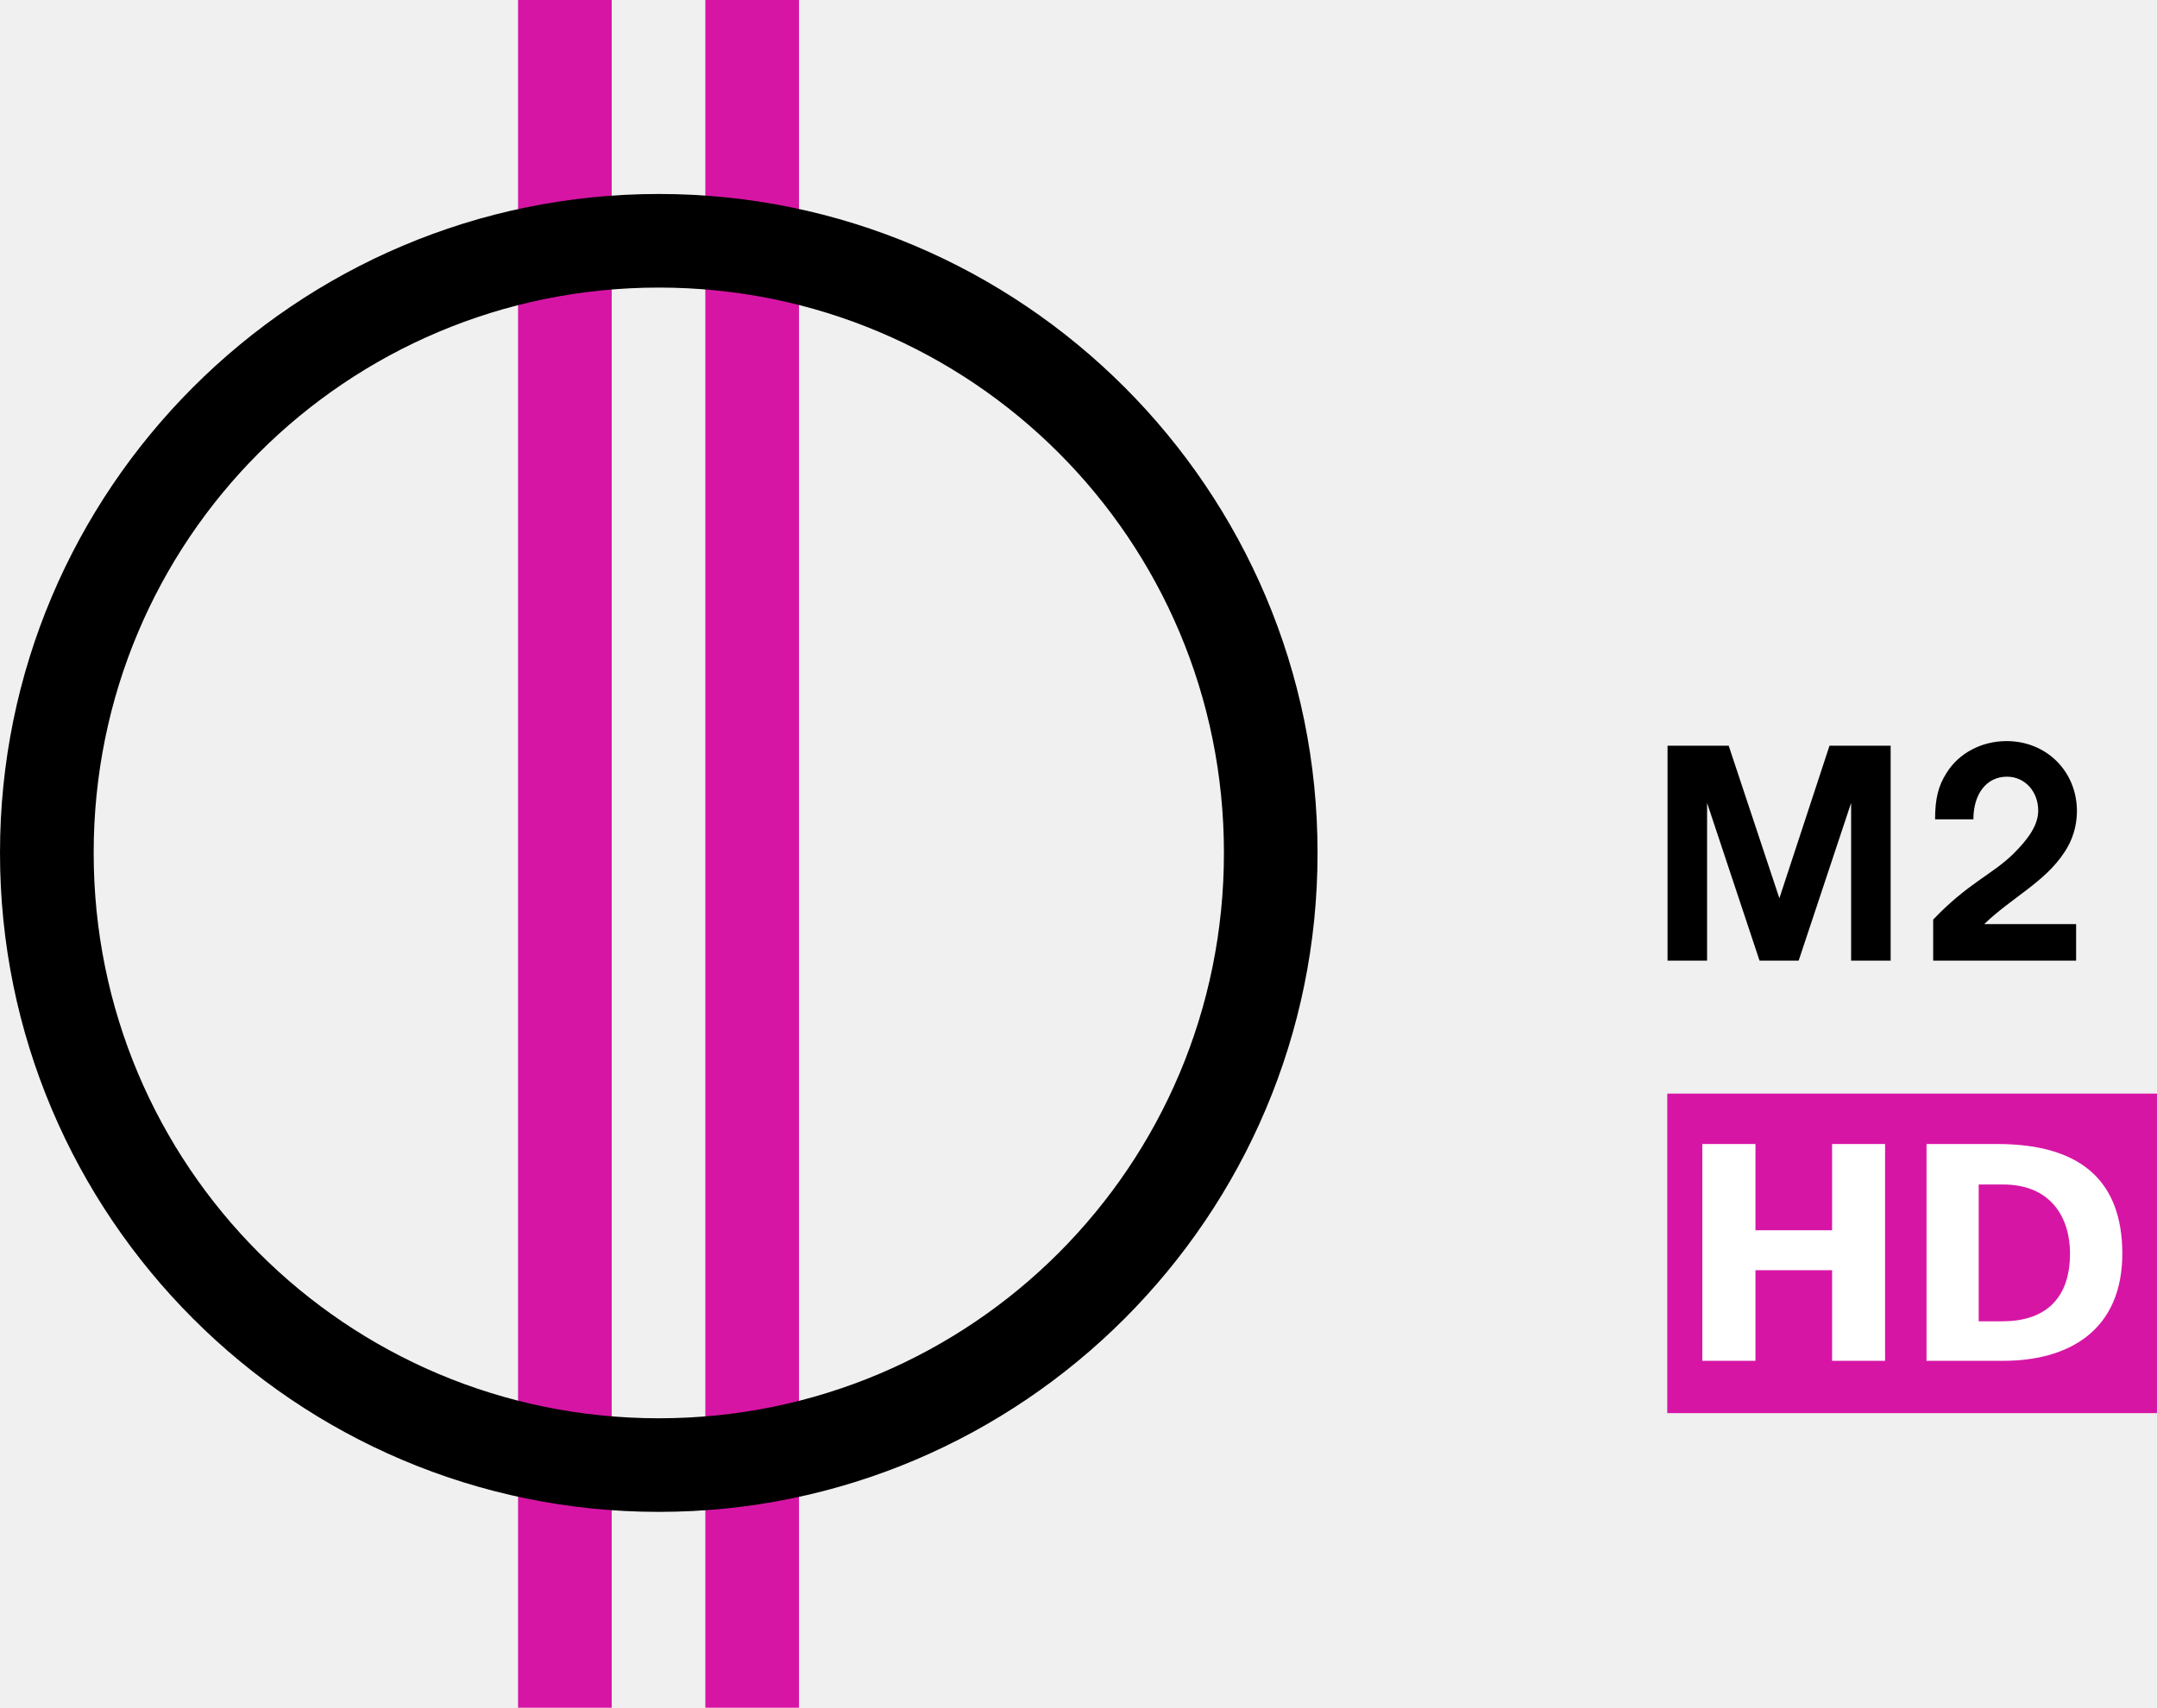
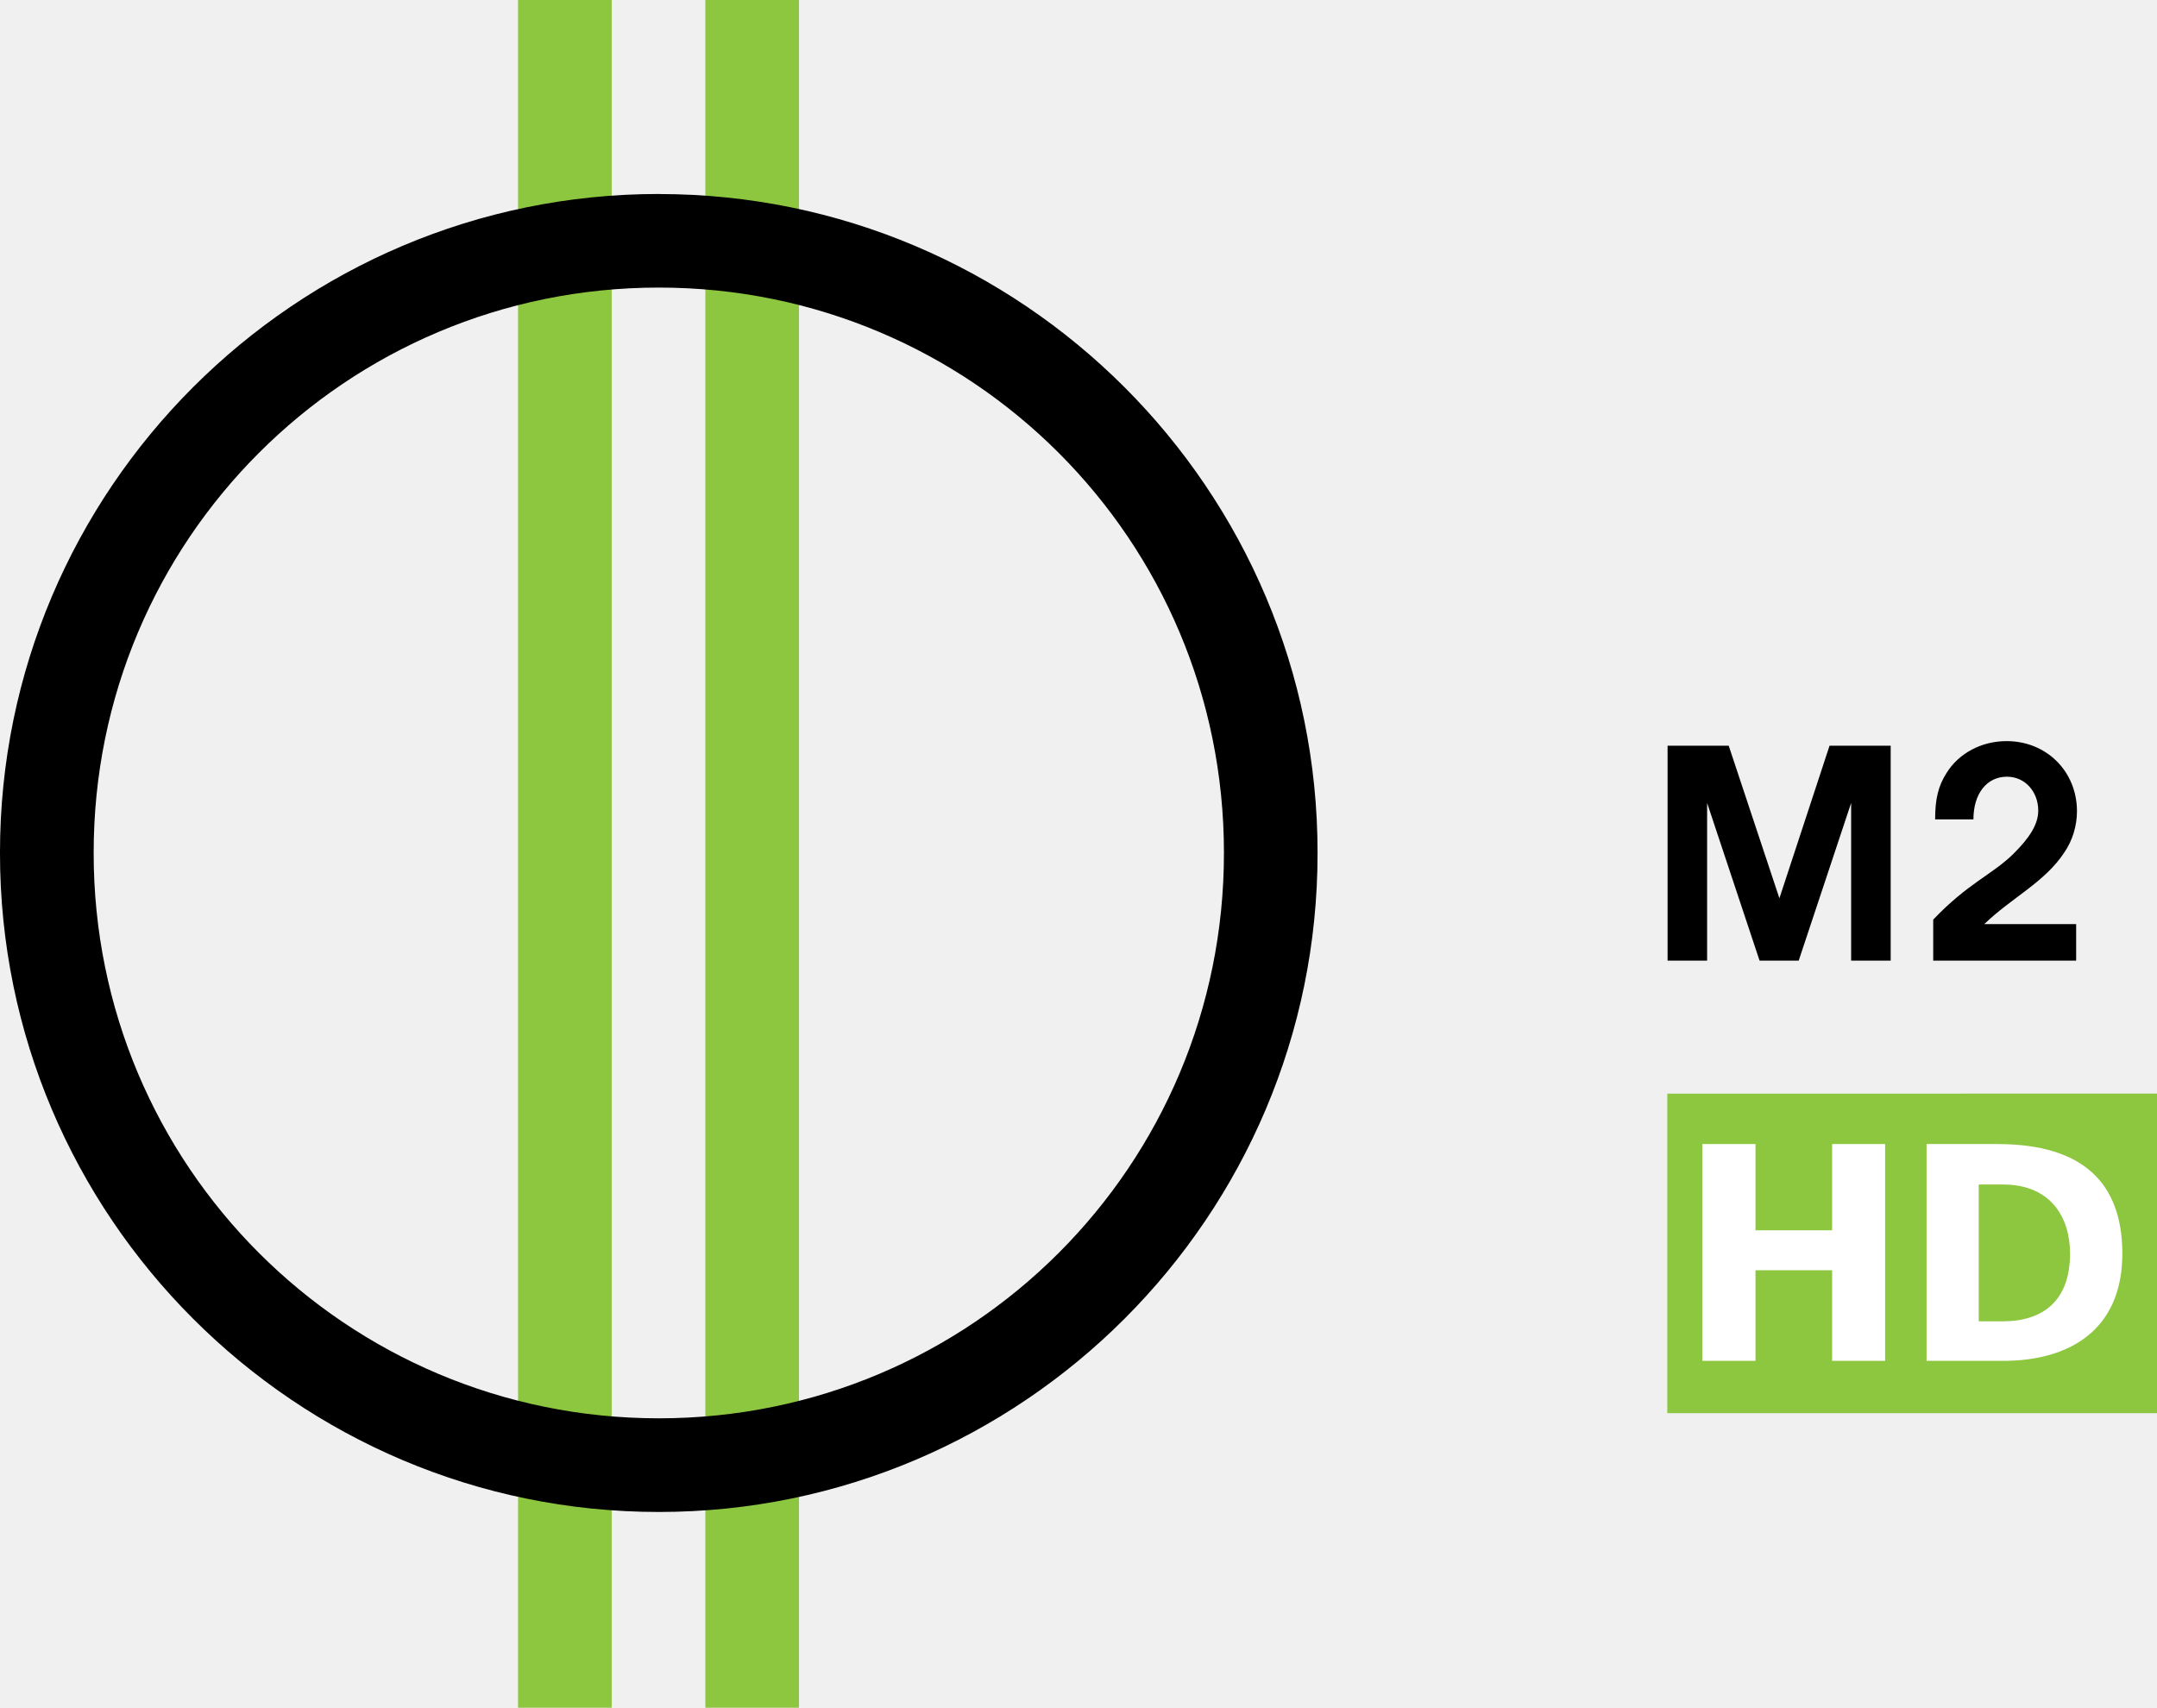
- <svg xmlns="http://www.w3.org/2000/svg" height="475.15" width="600" version="1.1" viewBox="0 0 158.75 125.718">
-   <g stroke-width="1" transform="translate(-12.182 -76.996)">
-     <path d="m159.86 131.55c-1.84 0-3.52 0.89-4.42 2.35-0.6 0.94-0.84 1.89-0.84 3.41h2.82c0-1.89 0.98-3.14 2.47-3.14 1.31 0 2.3 1.08 2.3 2.5 0 1.03-0.68 2.04-1.83 3.18-1.57 1.54-3.34 2.15-5.9 4.84v3.02h10.52v-2.69h-6.76c1.98-1.92 4.45-3.08 5.88-5.26 0.62-0.9 0.94-1.98 0.94-3.05 0-2.92-2.23-5.16-5.18-5.16zm-24.95 0.34v15.82h2.91v-11.61l3.86 11.61h2.88l3.86-11.61v11.61h2.91v-15.82h-4.5l-3.69 11.23-3.73-11.23z" />
-     <path style="font-variant-ligatures:normal;shape-padding:0;color-rendering:auto;font-variant-alternates:normal;text-decoration-color:#000000;color:#000000;font-variant-numeric:normal;mix-blend-mode:normal;image-rendering:auto;block-progression:tb;text-indent:0;solid-color:#000000;font-variant-position:normal;text-decoration-line:none;font-feature-settings:normal;font-variant-caps:normal;isolation:auto;white-space:normal;shape-rendering:auto;text-transform:none;text-decoration-style:solid" d="m64.093 76.996v125.71h6.892v-125.71z" fill-opacity=".914" fill="#d4009e" />
-     <path style="font-variant-ligatures:normal;shape-padding:0;color-rendering:auto;font-variant-alternates:normal;text-decoration-color:#000000;color:#000000;font-variant-numeric:normal;mix-blend-mode:normal;image-rendering:auto;block-progression:tb;text-indent:0;solid-color:#000000;font-variant-position:normal;text-decoration-line:none;font-feature-settings:normal;font-variant-caps:normal;isolation:auto;white-space:normal;shape-rendering:auto;text-transform:none;text-decoration-style:solid" d="m50.309 76.996v125.71h6.892v-125.71z" fill-opacity=".914" fill="#d4009e" />
-     <path style="font-variant-ligatures:normal;shape-padding:0;color-rendering:auto;font-variant-alternates:normal;text-decoration-color:#000000;color:#000000;font-variant-numeric:normal;mix-blend-mode:normal;image-rendering:auto;block-progression:tb;text-indent:0;solid-color:#000000;font-variant-position:normal;text-decoration-line:none;font-feature-settings:normal;font-variant-caps:normal;isolation:auto;white-space:normal;shape-rendering:auto;text-transform:none;text-decoration-style:solid" d="m60.67 91.275c-26.747 0-48.5 21.765-48.488 48.505-0.012 26.75 21.741 48.51 48.488 48.51 26.744 0 48.5-21.77 48.48-48.51 0.02-26.74-21.736-48.505-48.48-48.505zm0 6.89c23.024 0 41.6 18.585 41.59 41.615 0.01 23.02-18.566 41.62-41.59 41.62-23.022 0-41.606-18.6-41.594-41.62-0.012-23.03 18.572-41.615 41.594-41.615z" />
-     <path d="m134.89 157.5v23.52h36.04v-23.52z" fill-opacity=".914" fill="#d4009e" />
-     <path fill="#fff" d="m137.47 161.21h3.91v6.35h5.64v-6.35h3.9v15.96h-3.9v-6.67h-5.64v6.67h-3.91z" />
-     <path fill="#fff" d="m153.97 161.21v15.96h5.66c4.77 0 8.8-2.21 8.75-8.01-0.05-5.04-2.84-7.95-9.21-7.95zm3.84 2.98h1.79c3.62 0 4.92 2.55 4.93 5.03 0.02 3.52-1.98 5.04-4.96 5.04h-1.76z" />
+ <svg xmlns="http://www.w3.org/2000/svg" height="475.13" width="600" version="1.1" viewBox="0 0 158.75 125.712">
+   <g>
+     <path d="m147.68 54.555c-1.84 0-3.52 0.89-4.42 2.35-0.6 0.94-0.84 1.89-0.84 3.41h2.82c0-1.89 0.98-3.14 2.47-3.14 1.31 0 2.3 1.08 2.3 2.5 0 1.03-0.68 2.04-1.83 3.18-1.57 1.54-3.34 2.15-5.9 4.84v3.02h10.52v-2.69h-6.76c1.98-1.92 4.45-3.08 5.88-5.26 0.62-0.9 0.94-1.98 0.94-3.05 0-2.92-2.23-5.16-5.18-5.16zm-24.95 0.34v15.82h2.91v-11.61l3.86 11.61h2.88l3.86-11.61v11.61h2.91v-15.82h-4.5l-3.69 11.23-3.73-11.23z" />
+     <path style="font-variant-ligatures:normal;shape-padding:0;color-rendering:auto;font-variant-alternates:normal;text-decoration-color:#000000;color:#000000;font-variant-numeric:normal;mix-blend-mode:normal;image-rendering:auto;text-indent:0;solid-color:#000000;font-variant-position:normal;text-decoration-line:none;font-feature-settings:normal;font-variant-caps:normal;isolation:auto;white-space:normal;shape-rendering:auto;text-transform:none;text-decoration-style:solid" d="m51.911 0v125.71h6.892v-125.71z" fill="#8dc63f" />
+     <path style="font-variant-ligatures:normal;shape-padding:0;color-rendering:auto;font-variant-alternates:normal;text-decoration-color:#000000;color:#000000;font-variant-numeric:normal;mix-blend-mode:normal;image-rendering:auto;text-indent:0;solid-color:#000000;font-variant-position:normal;text-decoration-line:none;font-feature-settings:normal;font-variant-caps:normal;isolation:auto;white-space:normal;shape-rendering:auto;text-transform:none;text-decoration-style:solid" d="m38.127 0v125.71h6.892v-125.71z" fill="#8dc63f" />
+     <path d="m48.488 14.279c-26.748 0-48.501 21.765-48.489 48.506-0.012 26.751 21.742 48.515 48.489 48.515 26.745 0 48.501-21.77 48.481-48.511 0.02-26.741-21.736-48.506-48.481-48.506zm0 6.89c23.024 0 41.601 18.585 41.591 41.616 0.01 23.02-18.566 41.621-41.591 41.621-23.022 0-41.607-18.6-41.595-41.621-0.011-23.03 18.573-41.616 41.595-41.616z" style="font-variant-ligatures:normal;shape-padding:0;color-rendering:auto;font-variant-alternates:normal;text-decoration-color:#000000;color:#000000;font-variant-numeric:normal;mix-blend-mode:normal;image-rendering:auto;text-indent:0;solid-color:#000000;font-variant-position:normal;text-decoration-line:none;font-feature-settings:normal;font-variant-caps:normal;isolation:auto;white-space:normal;shape-rendering:auto;text-transform:none;text-decoration-style:solid" />
+     <path d="m122.71 80.506v23.52h36.041v-23.524z" fill="#8dc63f" />
+     <path d="m125.29 84.216h3.91v6.35h5.64v-6.35h3.9v15.96h-3.9v-6.67h-5.64v6.67h-3.91z" fill="#fff" />
+     <path d="m141.79 84.216v15.96h5.66c4.77 0 8.8-2.21 8.75-8.01-0.05-5.04-2.84-7.95-9.21-7.95zm3.84 2.98h1.79c3.62 0 4.92 2.55 4.93 5.03 0.02 3.52-1.98 5.04-4.96 5.04h-1.76z" fill="#fff" />
  </g>
</svg>
